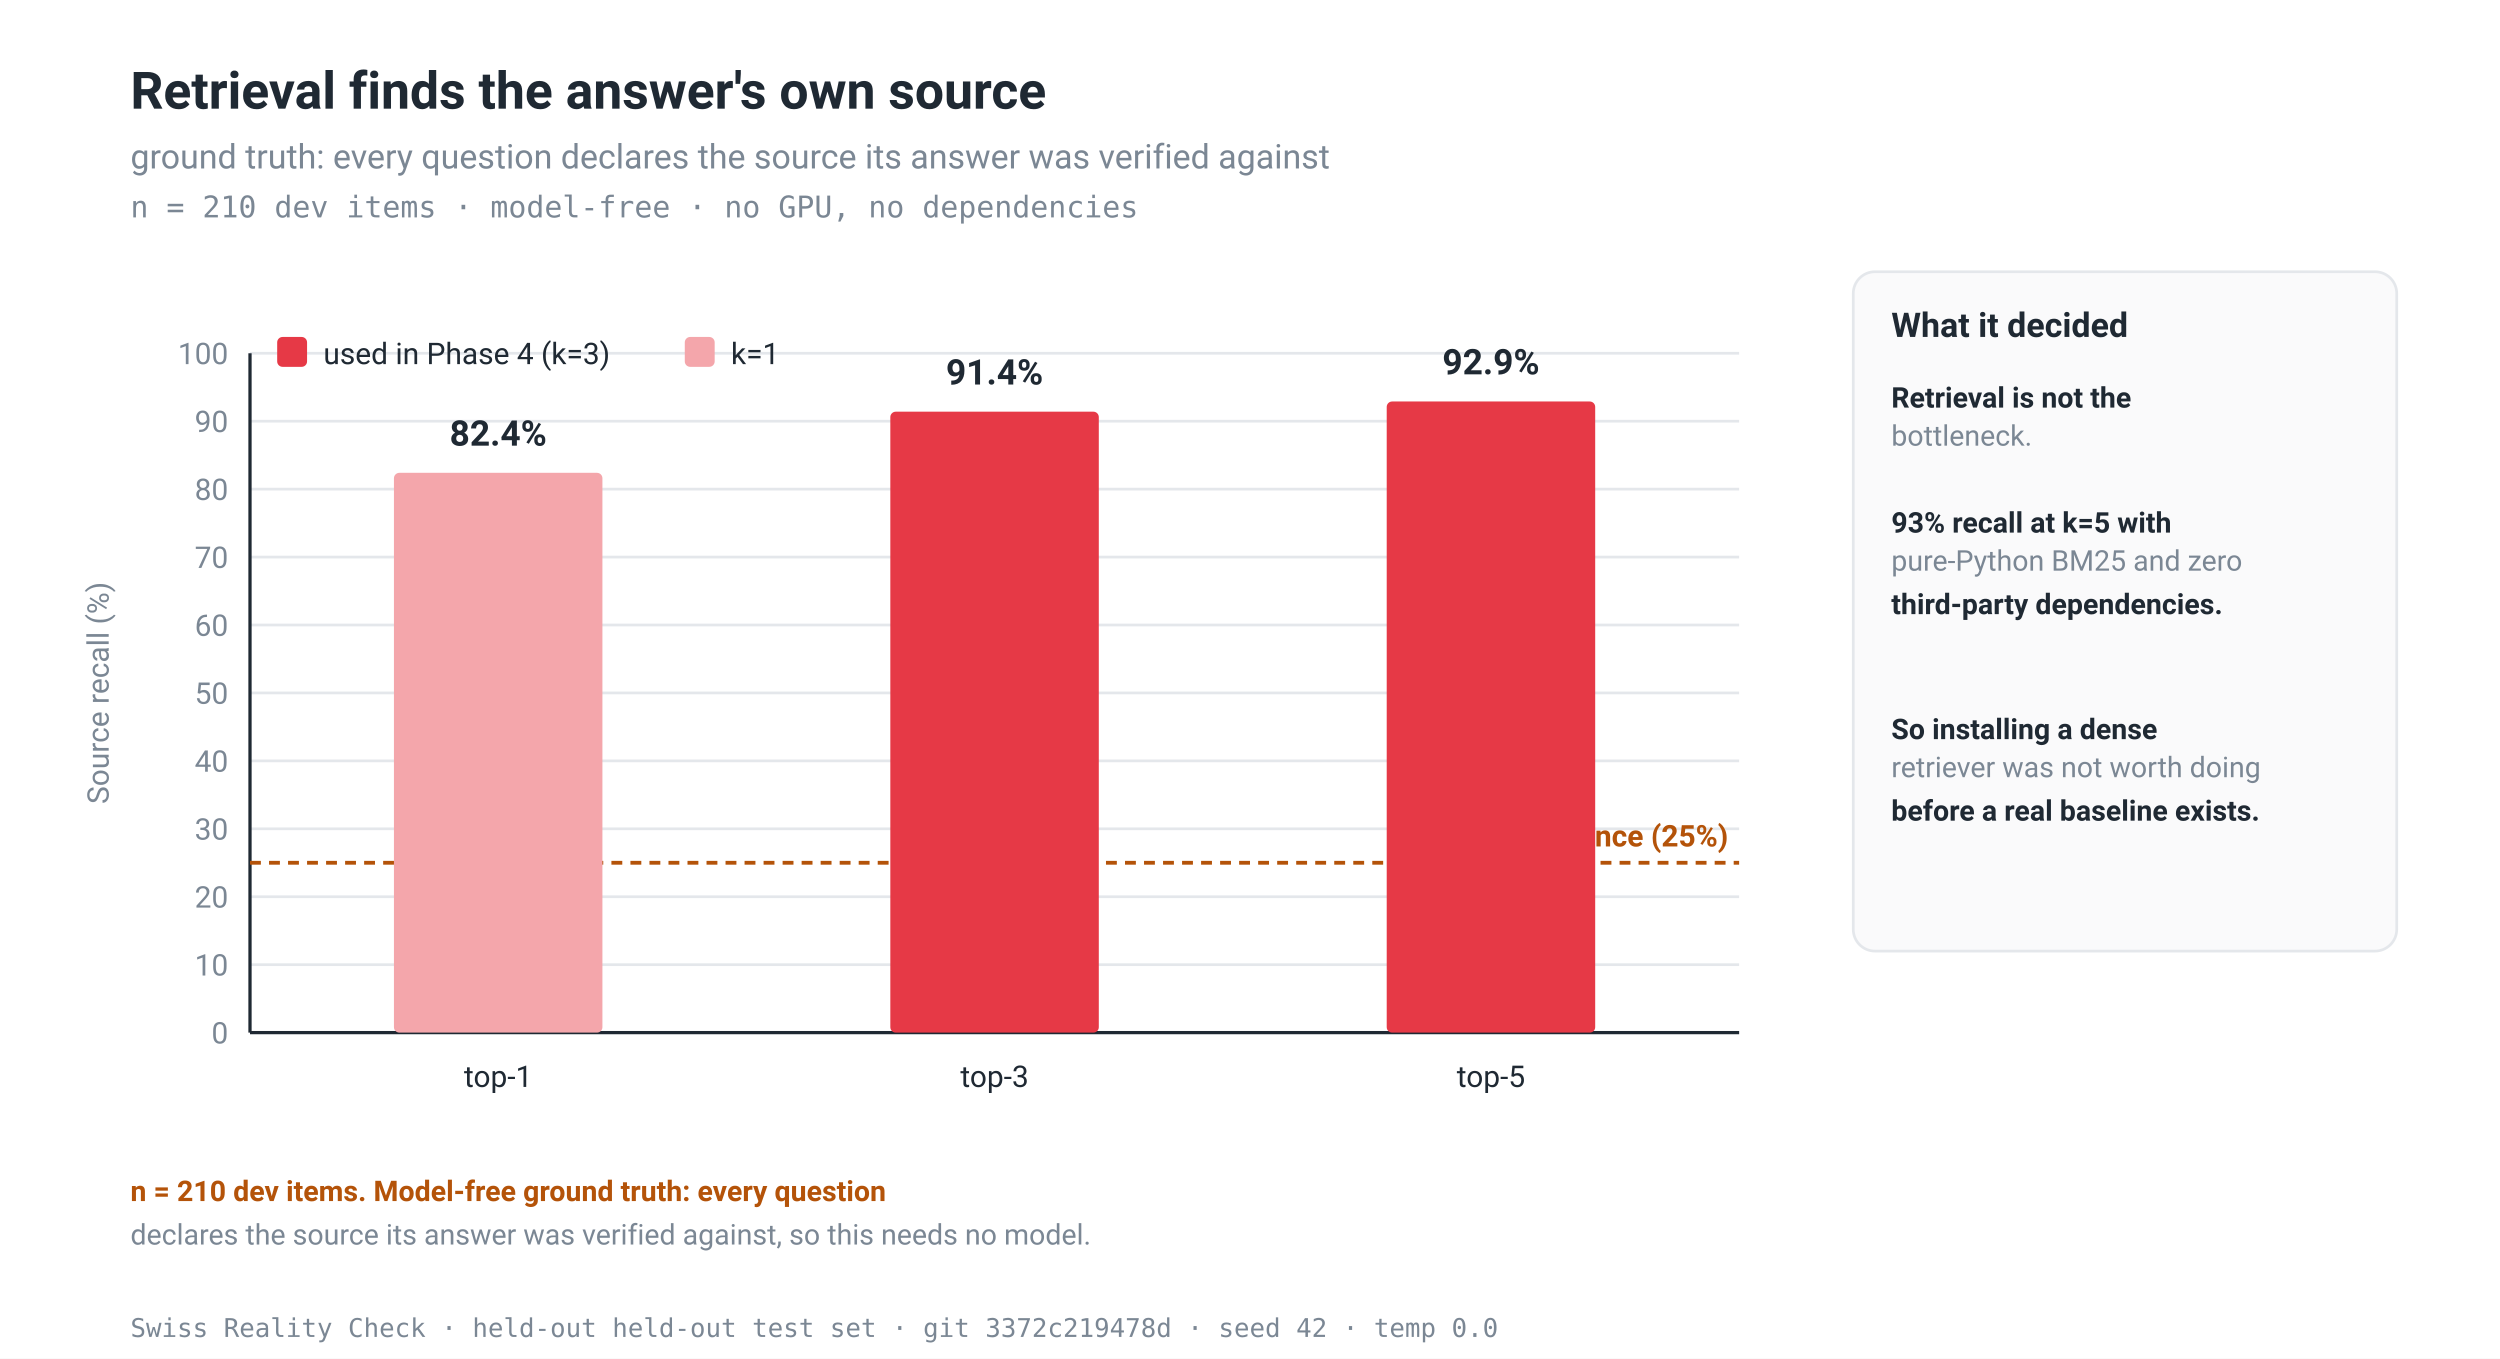
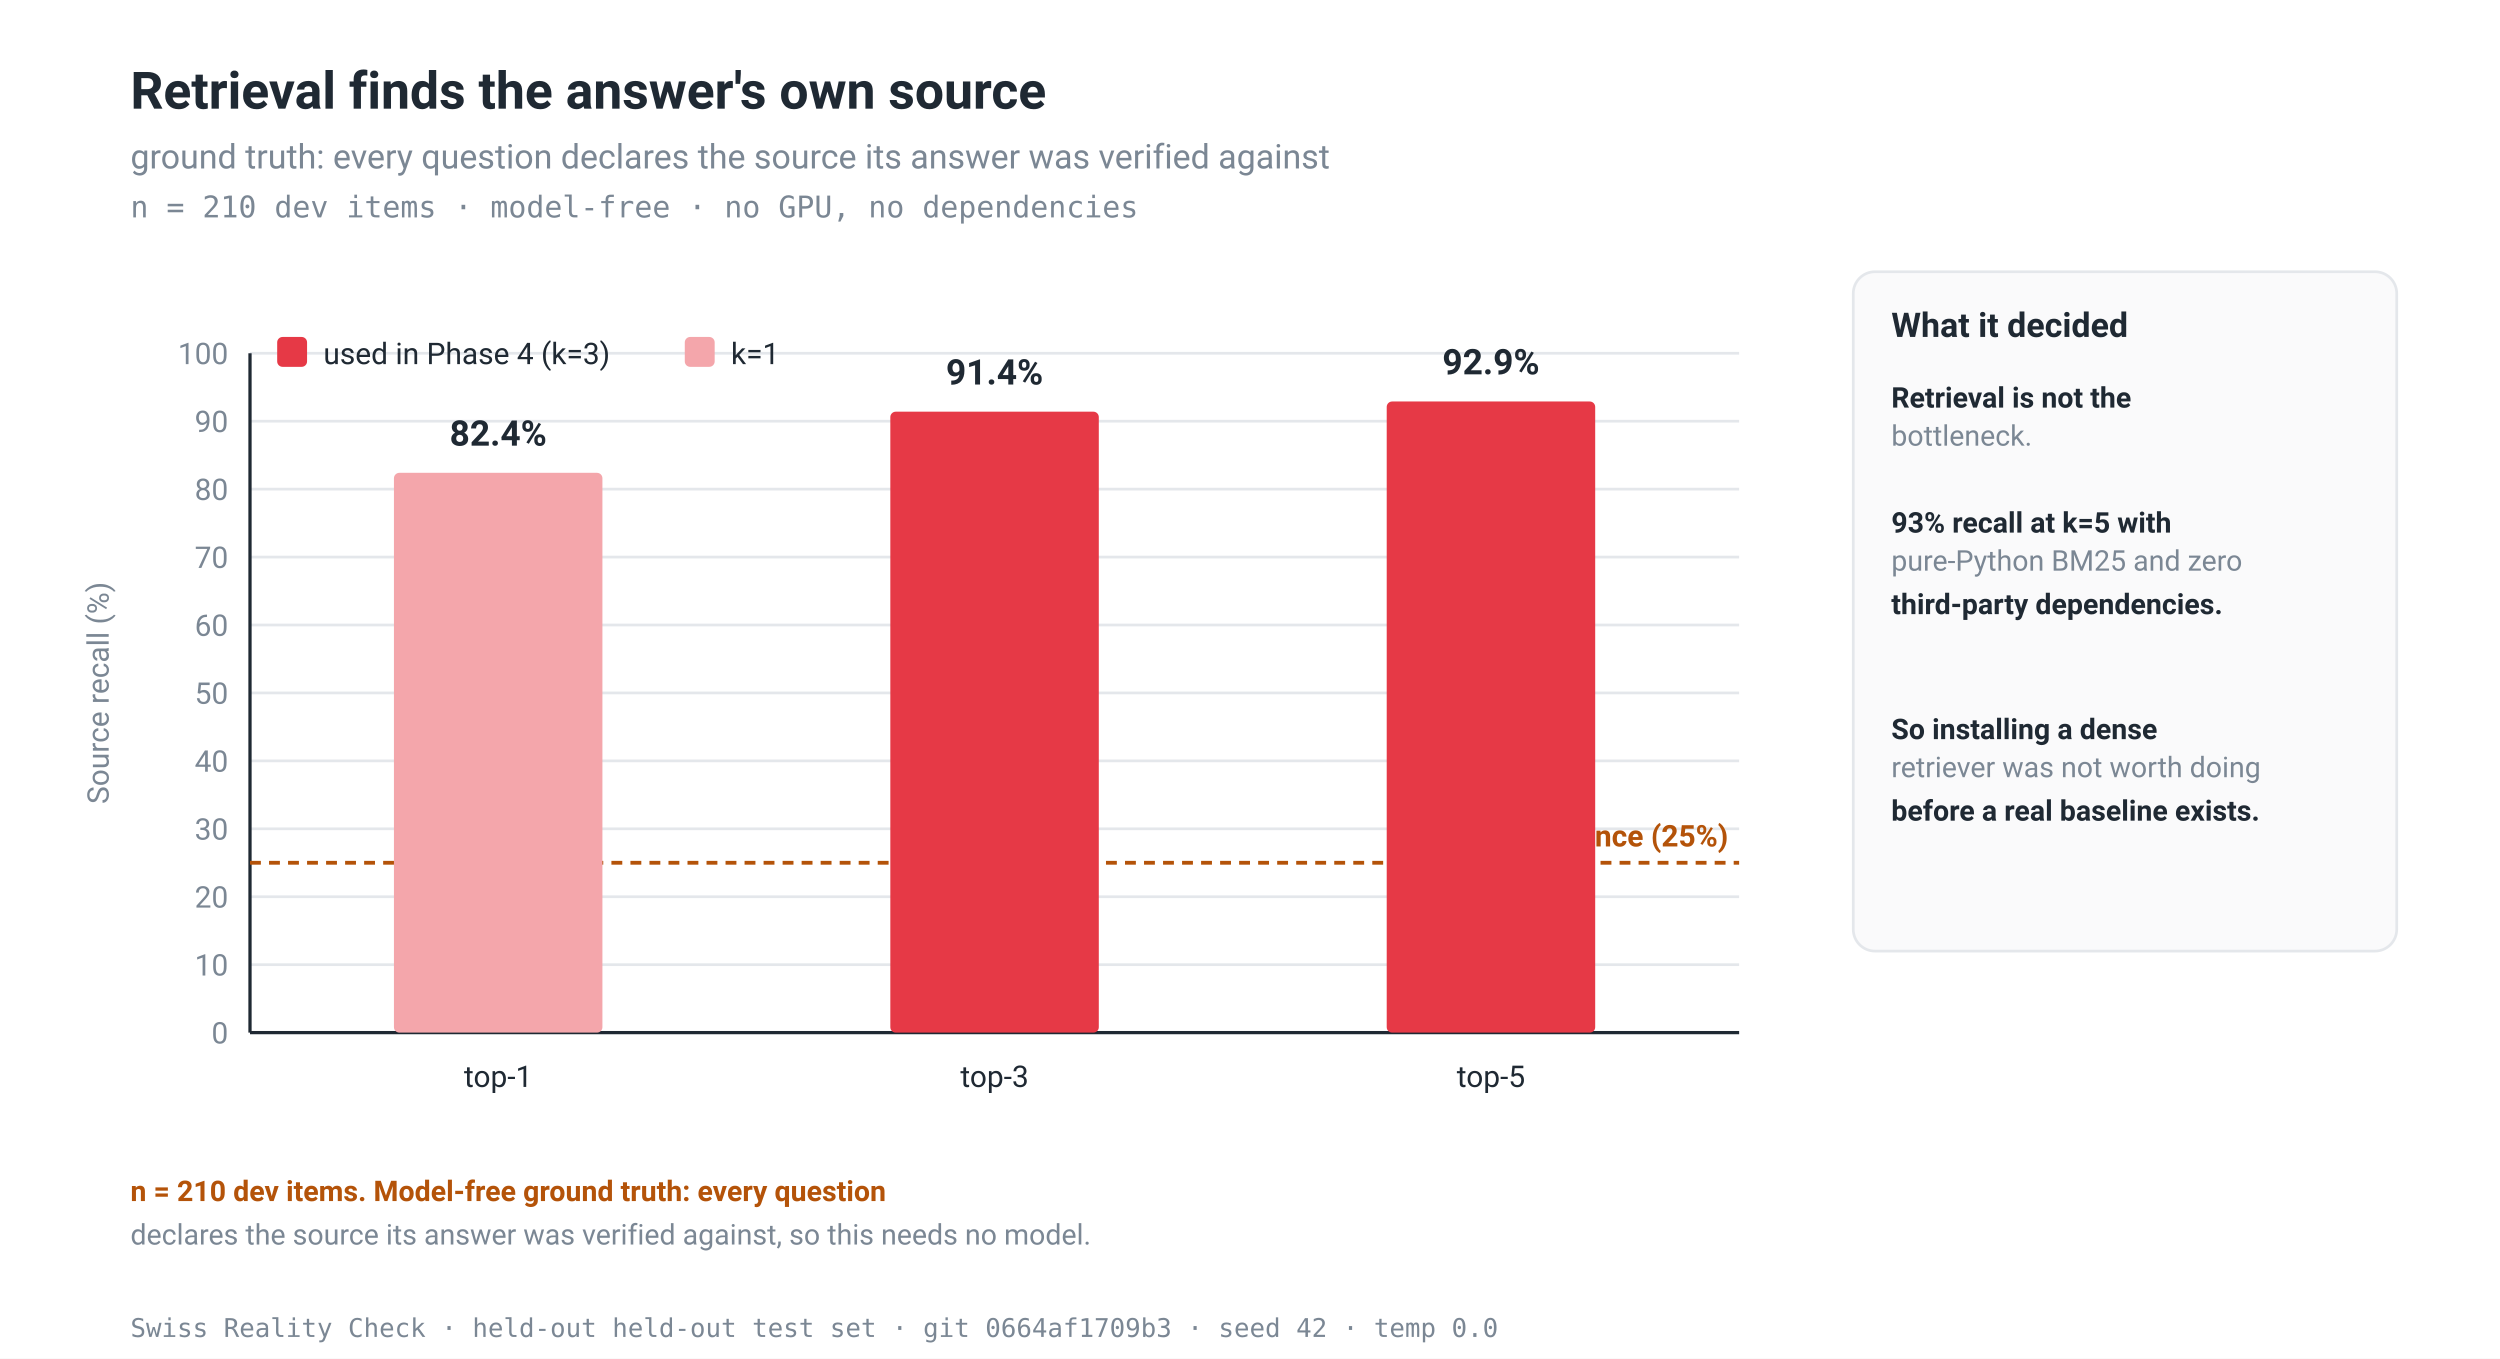
<svg xmlns="http://www.w3.org/2000/svg" width="920" height="500" viewBox="0 0 920 500" role="img" aria-labelledby="t" font-family="ui-sans-serif, -apple-system, 'Segoe UI', Roboto, 'Helvetica Neue', Arial, sans-serif">
  <rect width="920" height="500" fill="#FFFFFF" />
  <text x="48.00" y="40.00" font-family="ui-sans-serif, -apple-system, 'Segoe UI', Roboto, 'Helvetica Neue', Arial, sans-serif" font-size="19" fill="#1F2933" font-weight="bold" text-anchor="start" opacity="1.0" font-style="">Retrieval finds the answer's own source</text>
  <text x="48.00" y="62.00" font-family="ui-sans-serif, -apple-system, 'Segoe UI', Roboto, 'Helvetica Neue', Arial, sans-serif" font-size="12.5" fill="#7B8794" font-weight="normal" text-anchor="start" opacity="1.0" font-style="">ground truth: every question declares the source its answer was verified against</text>
  <text x="48.00" y="80.00" font-family="ui-monospace, SFMono-Regular, Menlo, Consolas, monospace" font-size="11" fill="#7B8794" font-weight="normal" text-anchor="start" opacity="1.0" font-style="">n = 210 dev items · model-free · no GPU, no dependencies</text>
  <line x1="92.00" y1="380.00" x2="640.00" y2="380.00" stroke="#E4E7EB" stroke-width="1" stroke-linecap="butt" />
  <text x="84.00" y="384.00" font-family="ui-sans-serif, -apple-system, 'Segoe UI', Roboto, 'Helvetica Neue', Arial, sans-serif" font-size="11" fill="#7B8794" font-weight="normal" text-anchor="end" opacity="1.0" font-style="">0</text>
  <line x1="92.00" y1="355.00" x2="640.00" y2="355.00" stroke="#E4E7EB" stroke-width="1" stroke-linecap="butt" />
  <text x="84.00" y="359.00" font-family="ui-sans-serif, -apple-system, 'Segoe UI', Roboto, 'Helvetica Neue', Arial, sans-serif" font-size="11" fill="#7B8794" font-weight="normal" text-anchor="end" opacity="1.0" font-style="">10</text>
  <line x1="92.00" y1="330.00" x2="640.00" y2="330.00" stroke="#E4E7EB" stroke-width="1" stroke-linecap="butt" />
  <text x="84.00" y="334.00" font-family="ui-sans-serif, -apple-system, 'Segoe UI', Roboto, 'Helvetica Neue', Arial, sans-serif" font-size="11" fill="#7B8794" font-weight="normal" text-anchor="end" opacity="1.0" font-style="">20</text>
  <line x1="92.00" y1="305.00" x2="640.00" y2="305.00" stroke="#E4E7EB" stroke-width="1" stroke-linecap="butt" />
  <text x="84.00" y="309.00" font-family="ui-sans-serif, -apple-system, 'Segoe UI', Roboto, 'Helvetica Neue', Arial, sans-serif" font-size="11" fill="#7B8794" font-weight="normal" text-anchor="end" opacity="1.0" font-style="">30</text>
  <line x1="92.00" y1="280.00" x2="640.00" y2="280.00" stroke="#E4E7EB" stroke-width="1" stroke-linecap="butt" />
  <text x="84.00" y="284.00" font-family="ui-sans-serif, -apple-system, 'Segoe UI', Roboto, 'Helvetica Neue', Arial, sans-serif" font-size="11" fill="#7B8794" font-weight="normal" text-anchor="end" opacity="1.0" font-style="">40</text>
  <line x1="92.00" y1="255.00" x2="640.00" y2="255.00" stroke="#E4E7EB" stroke-width="1" stroke-linecap="butt" />
  <text x="84.00" y="259.00" font-family="ui-sans-serif, -apple-system, 'Segoe UI', Roboto, 'Helvetica Neue', Arial, sans-serif" font-size="11" fill="#7B8794" font-weight="normal" text-anchor="end" opacity="1.0" font-style="">50</text>
  <line x1="92.00" y1="230.00" x2="640.00" y2="230.00" stroke="#E4E7EB" stroke-width="1" stroke-linecap="butt" />
  <text x="84.00" y="234.00" font-family="ui-sans-serif, -apple-system, 'Segoe UI', Roboto, 'Helvetica Neue', Arial, sans-serif" font-size="11" fill="#7B8794" font-weight="normal" text-anchor="end" opacity="1.0" font-style="">60</text>
  <line x1="92.00" y1="205.00" x2="640.00" y2="205.00" stroke="#E4E7EB" stroke-width="1" stroke-linecap="butt" />
  <text x="84.00" y="209.00" font-family="ui-sans-serif, -apple-system, 'Segoe UI', Roboto, 'Helvetica Neue', Arial, sans-serif" font-size="11" fill="#7B8794" font-weight="normal" text-anchor="end" opacity="1.0" font-style="">70</text>
  <line x1="92.00" y1="180.00" x2="640.00" y2="180.00" stroke="#E4E7EB" stroke-width="1" stroke-linecap="butt" />
  <text x="84.00" y="184.00" font-family="ui-sans-serif, -apple-system, 'Segoe UI', Roboto, 'Helvetica Neue', Arial, sans-serif" font-size="11" fill="#7B8794" font-weight="normal" text-anchor="end" opacity="1.0" font-style="">80</text>
  <line x1="92.00" y1="155.00" x2="640.00" y2="155.00" stroke="#E4E7EB" stroke-width="1" stroke-linecap="butt" />
  <text x="84.00" y="159.00" font-family="ui-sans-serif, -apple-system, 'Segoe UI', Roboto, 'Helvetica Neue', Arial, sans-serif" font-size="11" fill="#7B8794" font-weight="normal" text-anchor="end" opacity="1.0" font-style="">90</text>
  <line x1="92.00" y1="130.00" x2="640.00" y2="130.00" stroke="#E4E7EB" stroke-width="1" stroke-linecap="butt" />
  <text x="84.00" y="134.00" font-family="ui-sans-serif, -apple-system, 'Segoe UI', Roboto, 'Helvetica Neue', Arial, sans-serif" font-size="11" fill="#7B8794" font-weight="normal" text-anchor="end" opacity="1.0" font-style="">100</text>
  <line x1="92.00" y1="130.00" x2="92.00" y2="380.00" stroke="#1F2933" stroke-width="1.2" stroke-linecap="butt" />
  <line x1="92.00" y1="380.00" x2="640.00" y2="380.00" stroke="#1F2933" stroke-width="1.2" stroke-linecap="butt" />
  <text x="40.00" y="255.00" font-family="ui-sans-serif, -apple-system, 'Segoe UI', Roboto, 'Helvetica Neue', Arial, sans-serif" font-size="11" fill="#7B8794" font-weight="normal" text-anchor="middle" transform="rotate(-90 40.00 255.00)">Source recall (%)</text>
  <line x1="92.00" y1="317.50" x2="640.00" y2="317.50" stroke="#B45309" stroke-width="1.4" stroke-linecap="butt" stroke-dasharray="4 3" />
  <text x="636.00" y="311.50" font-family="ui-sans-serif, -apple-system, 'Segoe UI', Roboto, 'Helvetica Neue', Arial, sans-serif" font-size="11" fill="#B45309" font-weight="bold" text-anchor="end" opacity="1.0" font-style="">chance (25%)</text>
  <rect x="144.97" y="174.00" width="76.72" height="206.00" rx="2" fill="#F4A6AB" stroke="none" stroke-width="1.4" opacity="1.0" />
  <text x="183.33" y="164.00" font-family="ui-sans-serif, -apple-system, 'Segoe UI', Roboto, 'Helvetica Neue', Arial, sans-serif" font-size="13" fill="#1F2933" font-weight="bold" text-anchor="middle" opacity="1.0" font-style="">82.4%</text>
  <rect x="327.64" y="151.50" width="76.72" height="228.50" rx="2" fill="#E63946" stroke="none" stroke-width="1.4" opacity="1.0" />
  <text x="366.00" y="141.50" font-family="ui-sans-serif, -apple-system, 'Segoe UI', Roboto, 'Helvetica Neue', Arial, sans-serif" font-size="13" fill="#1F2933" font-weight="bold" text-anchor="middle" opacity="1.0" font-style="">91.4%</text>
  <rect x="510.31" y="147.75" width="76.72" height="232.25" rx="2" fill="#E63946" stroke="none" stroke-width="1.4" opacity="1.0" />
  <text x="548.67" y="137.75" font-family="ui-sans-serif, -apple-system, 'Segoe UI', Roboto, 'Helvetica Neue', Arial, sans-serif" font-size="13" fill="#1F2933" font-weight="bold" text-anchor="middle" opacity="1.0" font-style="">92.9%</text>
  <text x="183.33" y="400.00" font-family="ui-sans-serif, -apple-system, 'Segoe UI', Roboto, 'Helvetica Neue', Arial, sans-serif" font-size="11" fill="#1F2933" font-weight="normal" text-anchor="middle" opacity="1.0" font-style="">top-1</text>
  <text x="366.00" y="400.00" font-family="ui-sans-serif, -apple-system, 'Segoe UI', Roboto, 'Helvetica Neue', Arial, sans-serif" font-size="11" fill="#1F2933" font-weight="normal" text-anchor="middle" opacity="1.0" font-style="">top-3</text>
  <text x="548.67" y="400.00" font-family="ui-sans-serif, -apple-system, 'Segoe UI', Roboto, 'Helvetica Neue', Arial, sans-serif" font-size="11" fill="#1F2933" font-weight="normal" text-anchor="middle" opacity="1.0" font-style="">top-5</text>
  <rect x="102.00" y="124.00" width="11.00" height="11.00" rx="2" fill="#E63946" stroke="none" stroke-width="1" opacity="1.0" />
  <text x="119.00" y="134.00" font-family="ui-sans-serif, -apple-system, 'Segoe UI', Roboto, 'Helvetica Neue', Arial, sans-serif" font-size="11" fill="#1F2933" font-weight="normal" text-anchor="start" opacity="1.0" font-style="">used in Phase 4 (k=3)</text>
  <rect x="252.00" y="124.00" width="11.00" height="11.00" rx="2" fill="#F4A6AB" stroke="none" stroke-width="1" opacity="1.0" />
  <text x="269.00" y="134.00" font-family="ui-sans-serif, -apple-system, 'Segoe UI', Roboto, 'Helvetica Neue', Arial, sans-serif" font-size="11" fill="#1F2933" font-weight="normal" text-anchor="start" opacity="1.0" font-style="">k=1</text>
  <rect x="682.00" y="100.00" width="200.00" height="250.00" rx="8" fill="#FAFAFB" stroke="#E4E7EB" stroke-width="1" opacity="1.0" />
  <text x="696.00" y="124.00" font-family="ui-sans-serif, -apple-system, 'Segoe UI', Roboto, 'Helvetica Neue', Arial, sans-serif" font-size="12.5" fill="#1F2933" font-weight="bold" text-anchor="start" opacity="1.0" font-style="">What it decided</text>
  <text x="696.00" y="150.00" font-family="ui-sans-serif, -apple-system, 'Segoe UI', Roboto, 'Helvetica Neue', Arial, sans-serif" font-size="10.5" fill="#1F2933" font-weight="bold" text-anchor="start" opacity="1.0" font-style="">Retrieval is not the</text>
  <text x="696.00" y="164.00" font-family="ui-sans-serif, -apple-system, 'Segoe UI', Roboto, 'Helvetica Neue', Arial, sans-serif" font-size="10.5" fill="#7B8794" font-weight="normal" text-anchor="start" opacity="1.0" font-style="">bottleneck.</text>
  <text x="696.00" y="196.00" font-family="ui-sans-serif, -apple-system, 'Segoe UI', Roboto, 'Helvetica Neue', Arial, sans-serif" font-size="10.5" fill="#1F2933" font-weight="bold" text-anchor="start" opacity="1.0" font-style="">93% recall at k=5 with</text>
  <text x="696.00" y="210.00" font-family="ui-sans-serif, -apple-system, 'Segoe UI', Roboto, 'Helvetica Neue', Arial, sans-serif" font-size="10.5" fill="#7B8794" font-weight="normal" text-anchor="start" opacity="1.0" font-style="">pure-Python BM25 and zero</text>
  <text x="696.00" y="226.00" font-family="ui-sans-serif, -apple-system, 'Segoe UI', Roboto, 'Helvetica Neue', Arial, sans-serif" font-size="10.5" fill="#1F2933" font-weight="bold" text-anchor="start" opacity="1.0" font-style="">third-party dependencies.</text>
  <text x="696.00" y="272.00" font-family="ui-sans-serif, -apple-system, 'Segoe UI', Roboto, 'Helvetica Neue', Arial, sans-serif" font-size="10.5" fill="#1F2933" font-weight="bold" text-anchor="start" opacity="1.0" font-style="">So installing a dense</text>
  <text x="696.00" y="286.00" font-family="ui-sans-serif, -apple-system, 'Segoe UI', Roboto, 'Helvetica Neue', Arial, sans-serif" font-size="10.5" fill="#7B8794" font-weight="normal" text-anchor="start" opacity="1.0" font-style="">retriever was not worth doing</text>
  <text x="696.00" y="302.00" font-family="ui-sans-serif, -apple-system, 'Segoe UI', Roboto, 'Helvetica Neue', Arial, sans-serif" font-size="10.5" fill="#1F2933" font-weight="bold" text-anchor="start" opacity="1.0" font-style="">before a real baseline exists.</text>
  <text x="48.00" y="442.00" font-family="ui-sans-serif, -apple-system, 'Segoe UI', Roboto, 'Helvetica Neue', Arial, sans-serif" font-size="10.5" fill="#B45309" font-weight="bold" text-anchor="start" opacity="1.0" font-style="">n = 210 dev items. Model-free ground truth: every question</text>
  <text x="48.00" y="458.00" font-family="ui-sans-serif, -apple-system, 'Segoe UI', Roboto, 'Helvetica Neue', Arial, sans-serif" font-size="10.5" fill="#7B8794" font-weight="normal" text-anchor="start" opacity="1.0" font-style="">declares the source its answer was verified against, so this needs no model.</text>
-   <text x="48.00" y="492.00" font-family="ui-monospace, SFMono-Regular, Menlo, Consolas, monospace" font-size="9.5" fill="#7B8794" font-weight="normal" text-anchor="start" opacity="1.0" font-style="">Swiss Reality Check · held-out held-out test set · git 3372c219478d · seed 42 · temp 0.0</text>
+   <text x="48.00" y="492.00" font-family="ui-monospace, SFMono-Regular, Menlo, Consolas, monospace" font-size="9.5" fill="#7B8794" font-weight="normal" text-anchor="start" opacity="1.0" font-style="">Swiss Reality Check · held-out held-out test set · git 0664af1709b3 · seed 42 · temp 0.0</text>
</svg>
